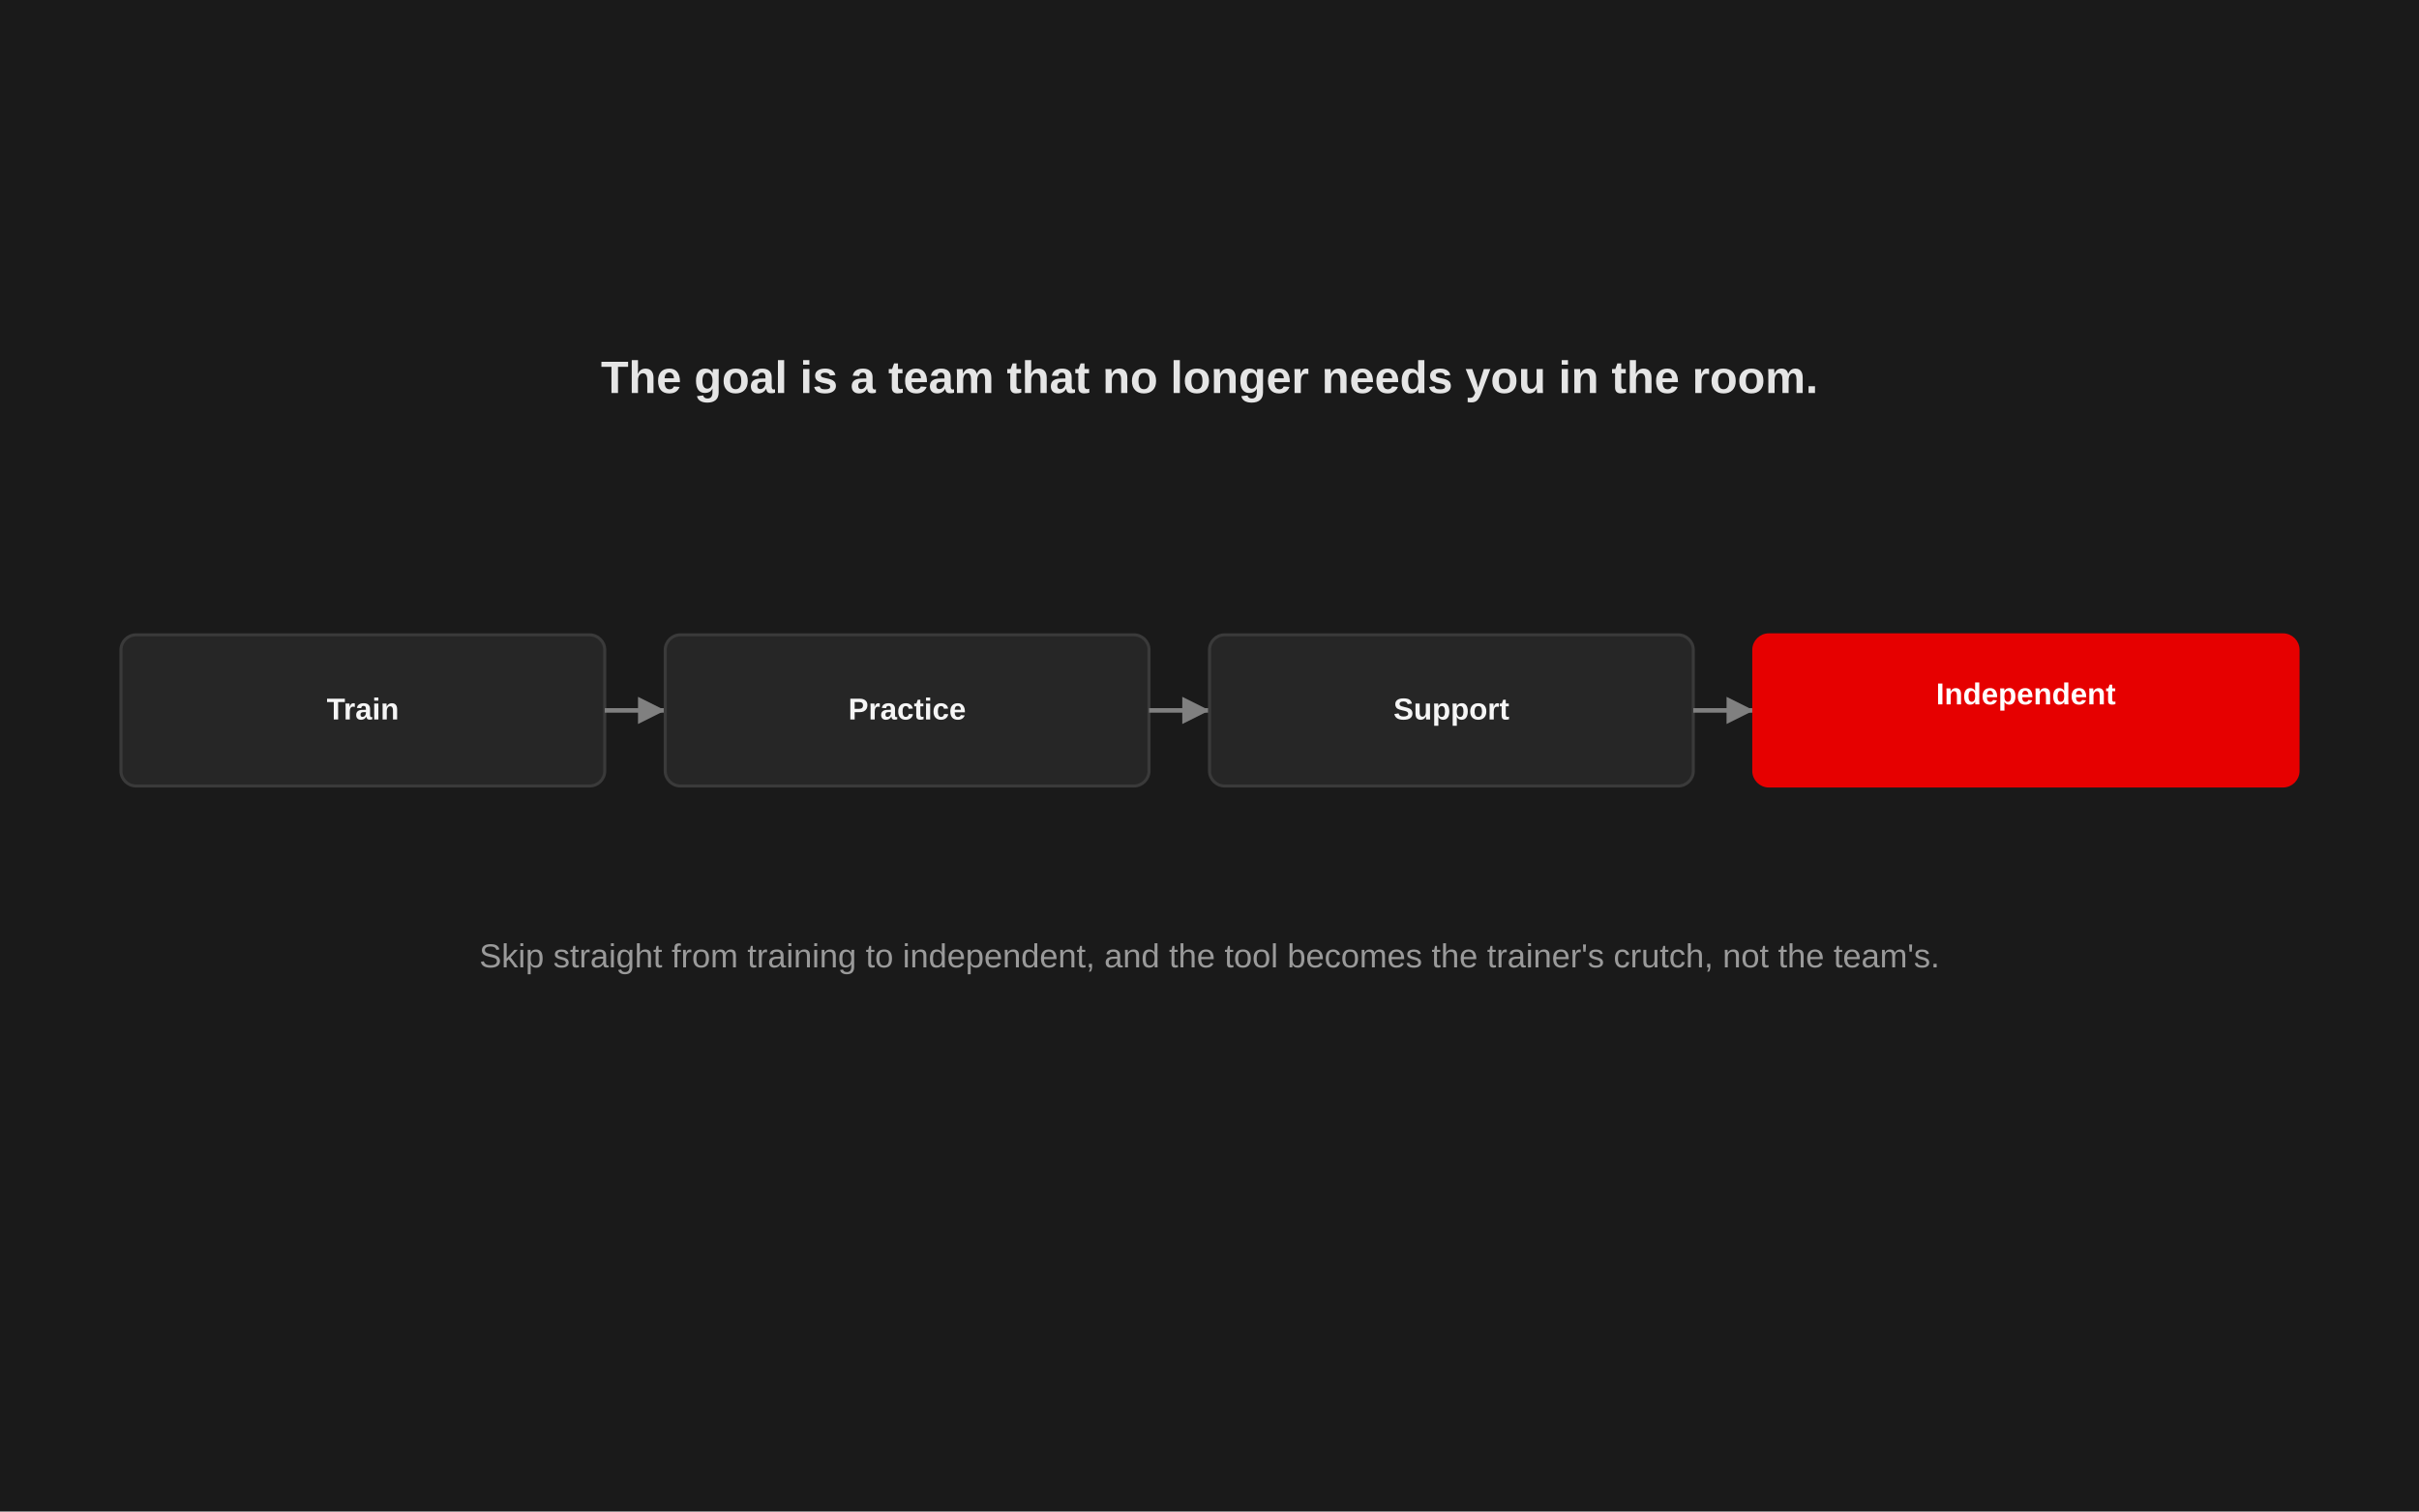
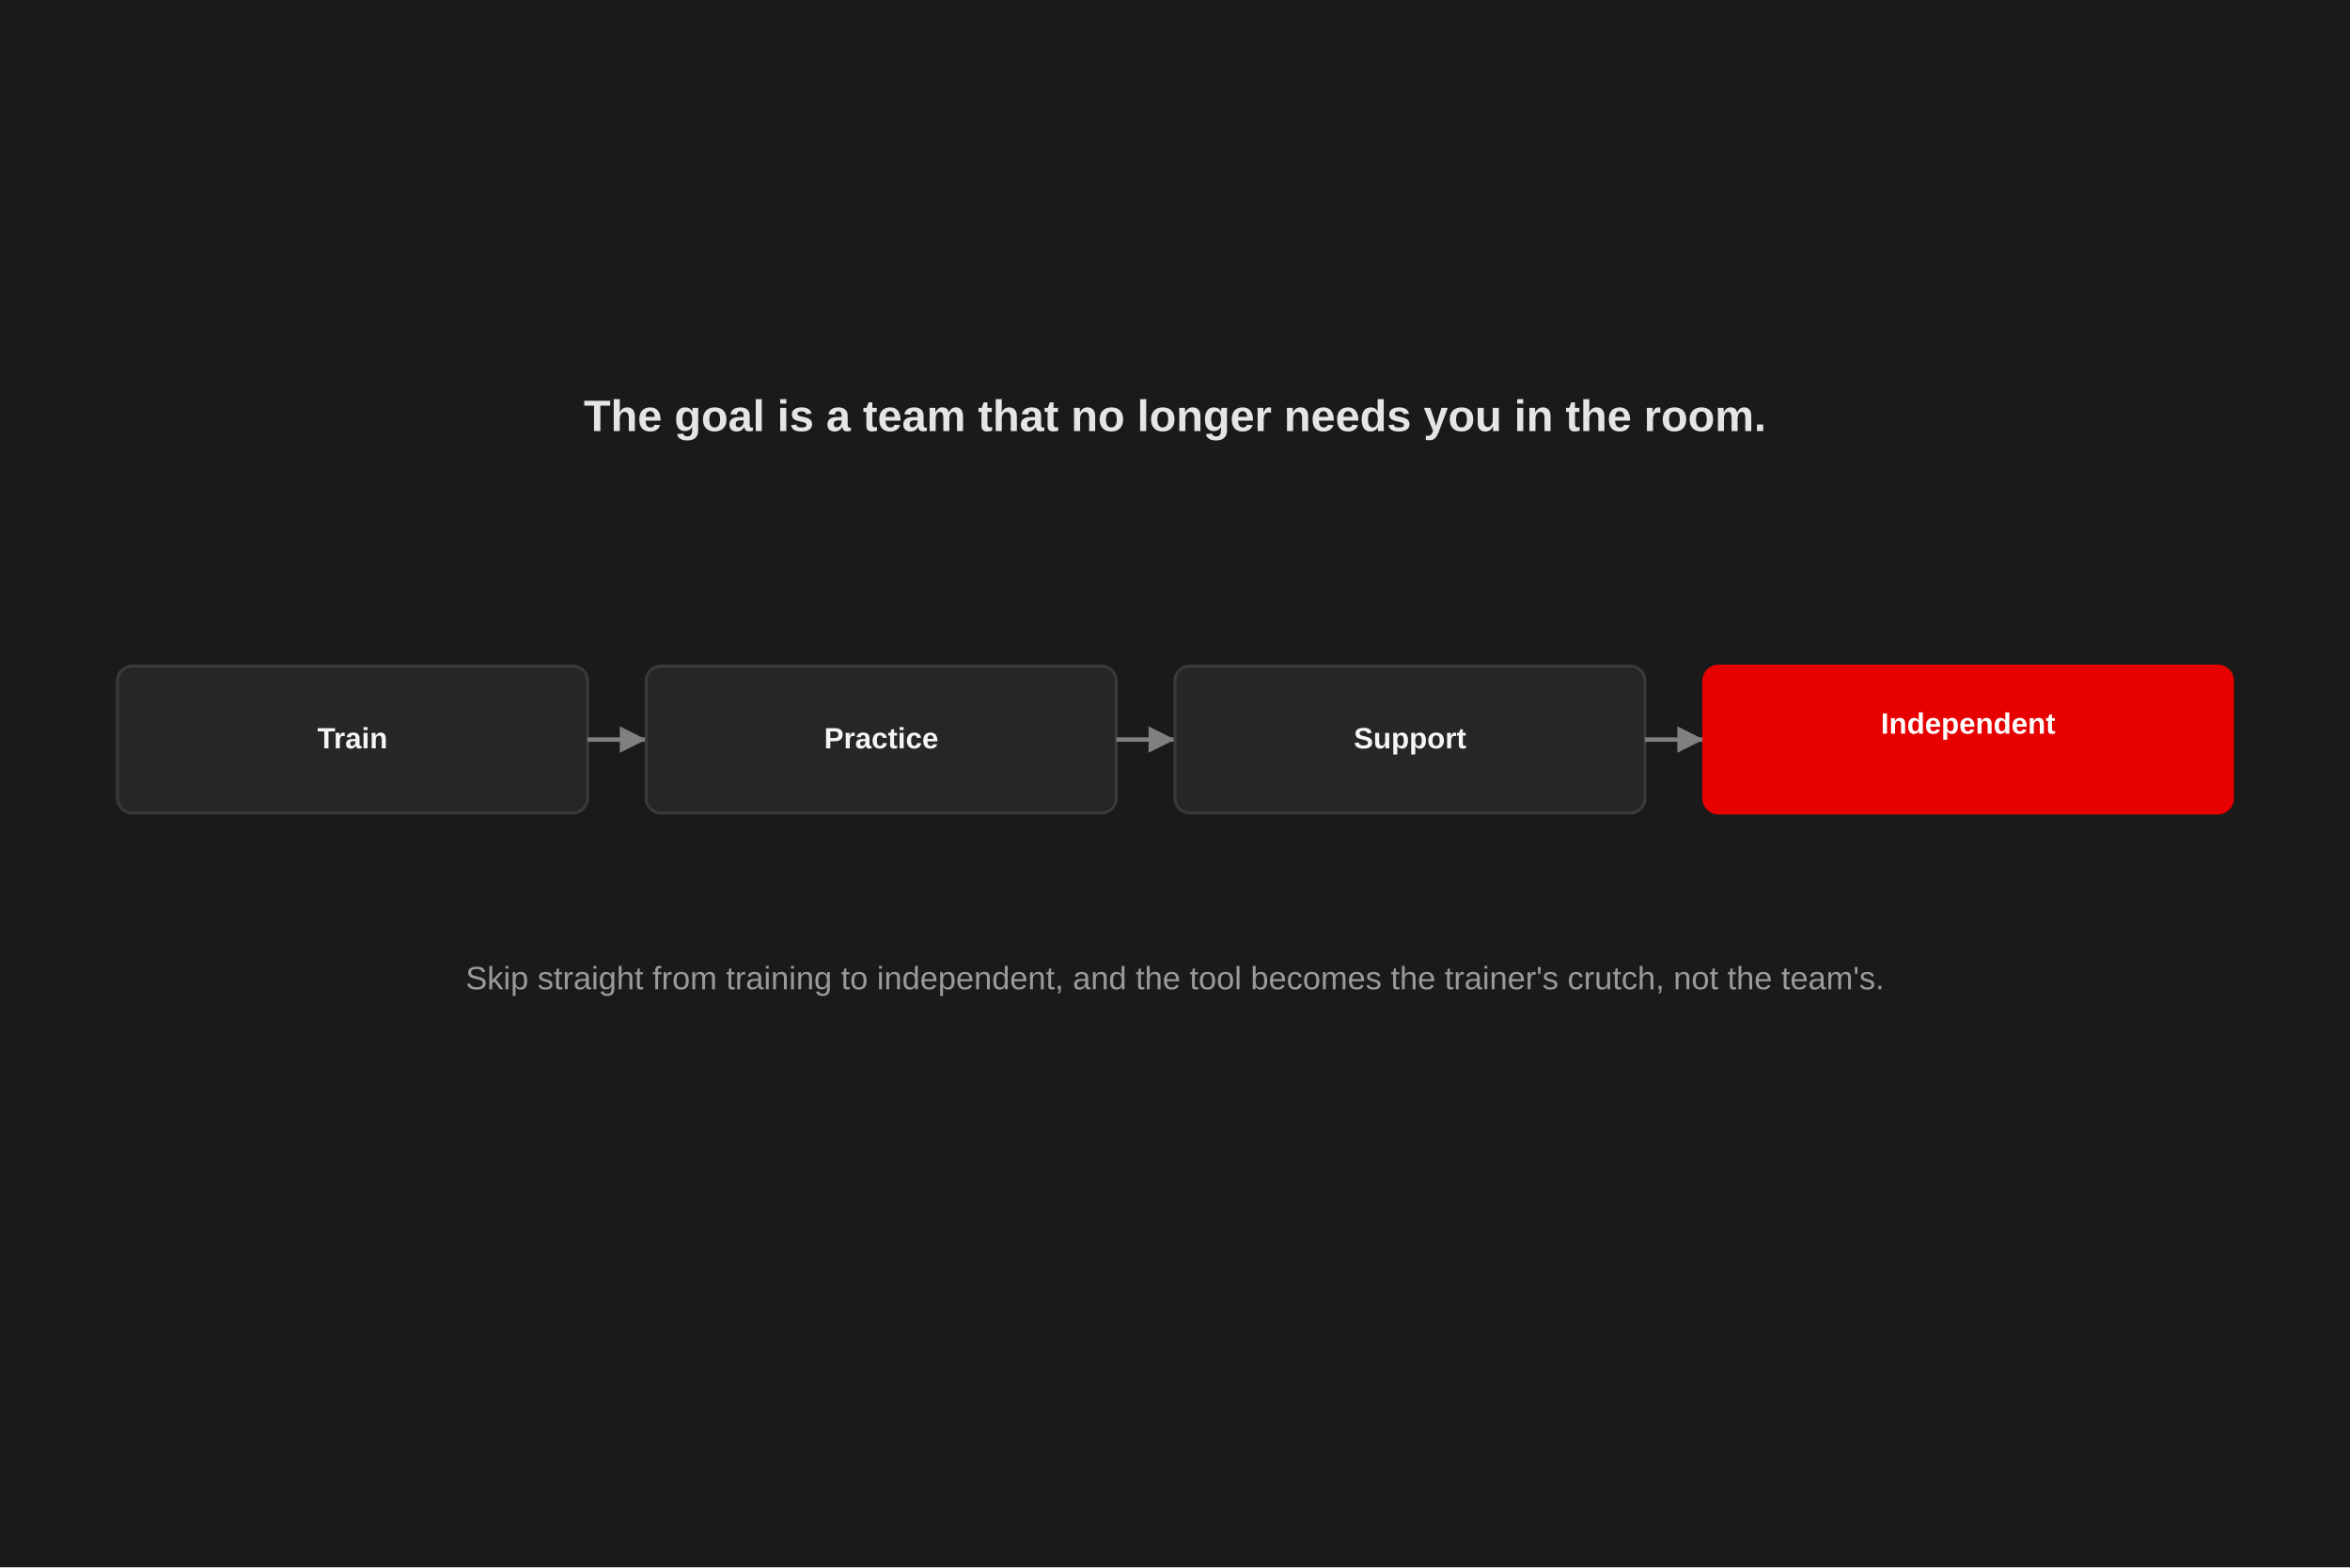
- <svg xmlns="http://www.w3.org/2000/svg" viewBox="0 0 1600 1000" role="img" aria-labelledby="title desc">
-   <rect width="1600" height="1000" fill="#1a1a1a" />
-   <text x="800" y="260" text-anchor="middle" font-family="Arial, Helvetica, sans-serif" font-weight="700" font-size="30" fill="#e5e5e5">The goal is a team that no longer needs you in the room.</text>
-   <defs>
-     <marker id="ds-arrow" markerWidth="10" markerHeight="10" refX="6" refY="3" orient="auto" markerUnits="strokeWidth">
-       <path d="M0,0 L6,3 L0,6 Z" fill="#808080" />
-     </marker>
-   </defs>
-   <g font-family="Arial, Helvetica, sans-serif" font-weight="700" font-size="20" text-anchor="middle">
-     <g>
-       <rect x="80" y="420" width="320" height="100" rx="10" fill="#262626" stroke="#3a3a3a" stroke-width="2" />
-       <text x="240" y="476" fill="#f5f5f5">Train</text>
+ <svg xmlns="http://www.w3.org/2000/svg" viewBox="0 0 1600 1067" role="img" aria-labelledby="title desc">
+   <rect width="1600" height="1067" fill="#1a1a1a" />
+   <g transform="translate(0,33.5)">
+     <text x="800" y="260" text-anchor="middle" font-family="Arial, Helvetica, sans-serif" font-weight="700" font-size="30" fill="#e5e5e5">The goal is a team that no longer needs you in the room.</text>
+     <defs>
+       <marker id="ds-arrow" markerWidth="10" markerHeight="10" refX="6" refY="3" orient="auto" markerUnits="strokeWidth">
+         <path d="M0,0 L6,3 L0,6 Z" fill="#808080" />
+       </marker>
+     </defs>
+     <g font-family="Arial, Helvetica, sans-serif" font-weight="700" font-size="20" text-anchor="middle">
+       <g>
+         <rect x="80" y="420" width="320" height="100" rx="10" fill="#262626" stroke="#3a3a3a" stroke-width="2" />
+         <text x="240" y="476" fill="#f5f5f5">Train</text>
+       </g>
+       <path d="M 400 470 L 440 470" stroke="#808080" stroke-width="3" marker-end="url(#ds-arrow)" />
+       <g>
+         <rect x="440" y="420" width="320" height="100" rx="10" fill="#262626" stroke="#3a3a3a" stroke-width="2" />
+         <text x="600" y="476" fill="#f5f5f5">Practice</text>
+       </g>
+       <path d="M 760 470 L 800 470" stroke="#808080" stroke-width="3" marker-end="url(#ds-arrow)" />
+       <g>
+         <rect x="800" y="420" width="320" height="100" rx="10" fill="#262626" stroke="#3a3a3a" stroke-width="2" />
+         <text x="960" y="476" fill="#f5f5f5">Support</text>
+       </g>
+       <path d="M 1120 470 L 1160 470" stroke="#808080" stroke-width="3" marker-end="url(#ds-arrow)" />
+       <g>
+         <rect x="1160" y="420" width="360" height="100" rx="10" fill="#e60000" stroke="#e60000" stroke-width="2" />
+         <text x="1340" y="466" fill="#ffffff">Independent</text>
+       </g>
    </g>
-     <path d="M 400 470 L 440 470" stroke="#808080" stroke-width="3" marker-end="url(#ds-arrow)" />
-     <g>
-       <rect x="440" y="420" width="320" height="100" rx="10" fill="#262626" stroke="#3a3a3a" stroke-width="2" />
-       <text x="600" y="476" fill="#f5f5f5">Practice</text>
-     </g>
-     <path d="M 760 470 L 800 470" stroke="#808080" stroke-width="3" marker-end="url(#ds-arrow)" />
-     <g>
-       <rect x="800" y="420" width="320" height="100" rx="10" fill="#262626" stroke="#3a3a3a" stroke-width="2" />
-       <text x="960" y="476" fill="#f5f5f5">Support</text>
-     </g>
-     <path d="M 1120 470 L 1160 470" stroke="#808080" stroke-width="3" marker-end="url(#ds-arrow)" />
-     <g>
-       <rect x="1160" y="420" width="360" height="100" rx="10" fill="#e60000" stroke="#e60000" stroke-width="2" />
-       <text x="1340" y="466" fill="#ffffff">Independent</text>
-     </g>
+     <text x="800" y="640" text-anchor="middle" font-family="Arial, Helvetica, sans-serif" font-size="22" fill="#9a9a9a">Skip straight from training to independent, and the tool becomes the trainer's crutch, not the team's.</text>
  </g>
-   <text x="800" y="640" text-anchor="middle" font-family="Arial, Helvetica, sans-serif" font-size="22" fill="#9a9a9a">Skip straight from training to independent, and the tool becomes the trainer's crutch, not the team's.</text>
</svg>
